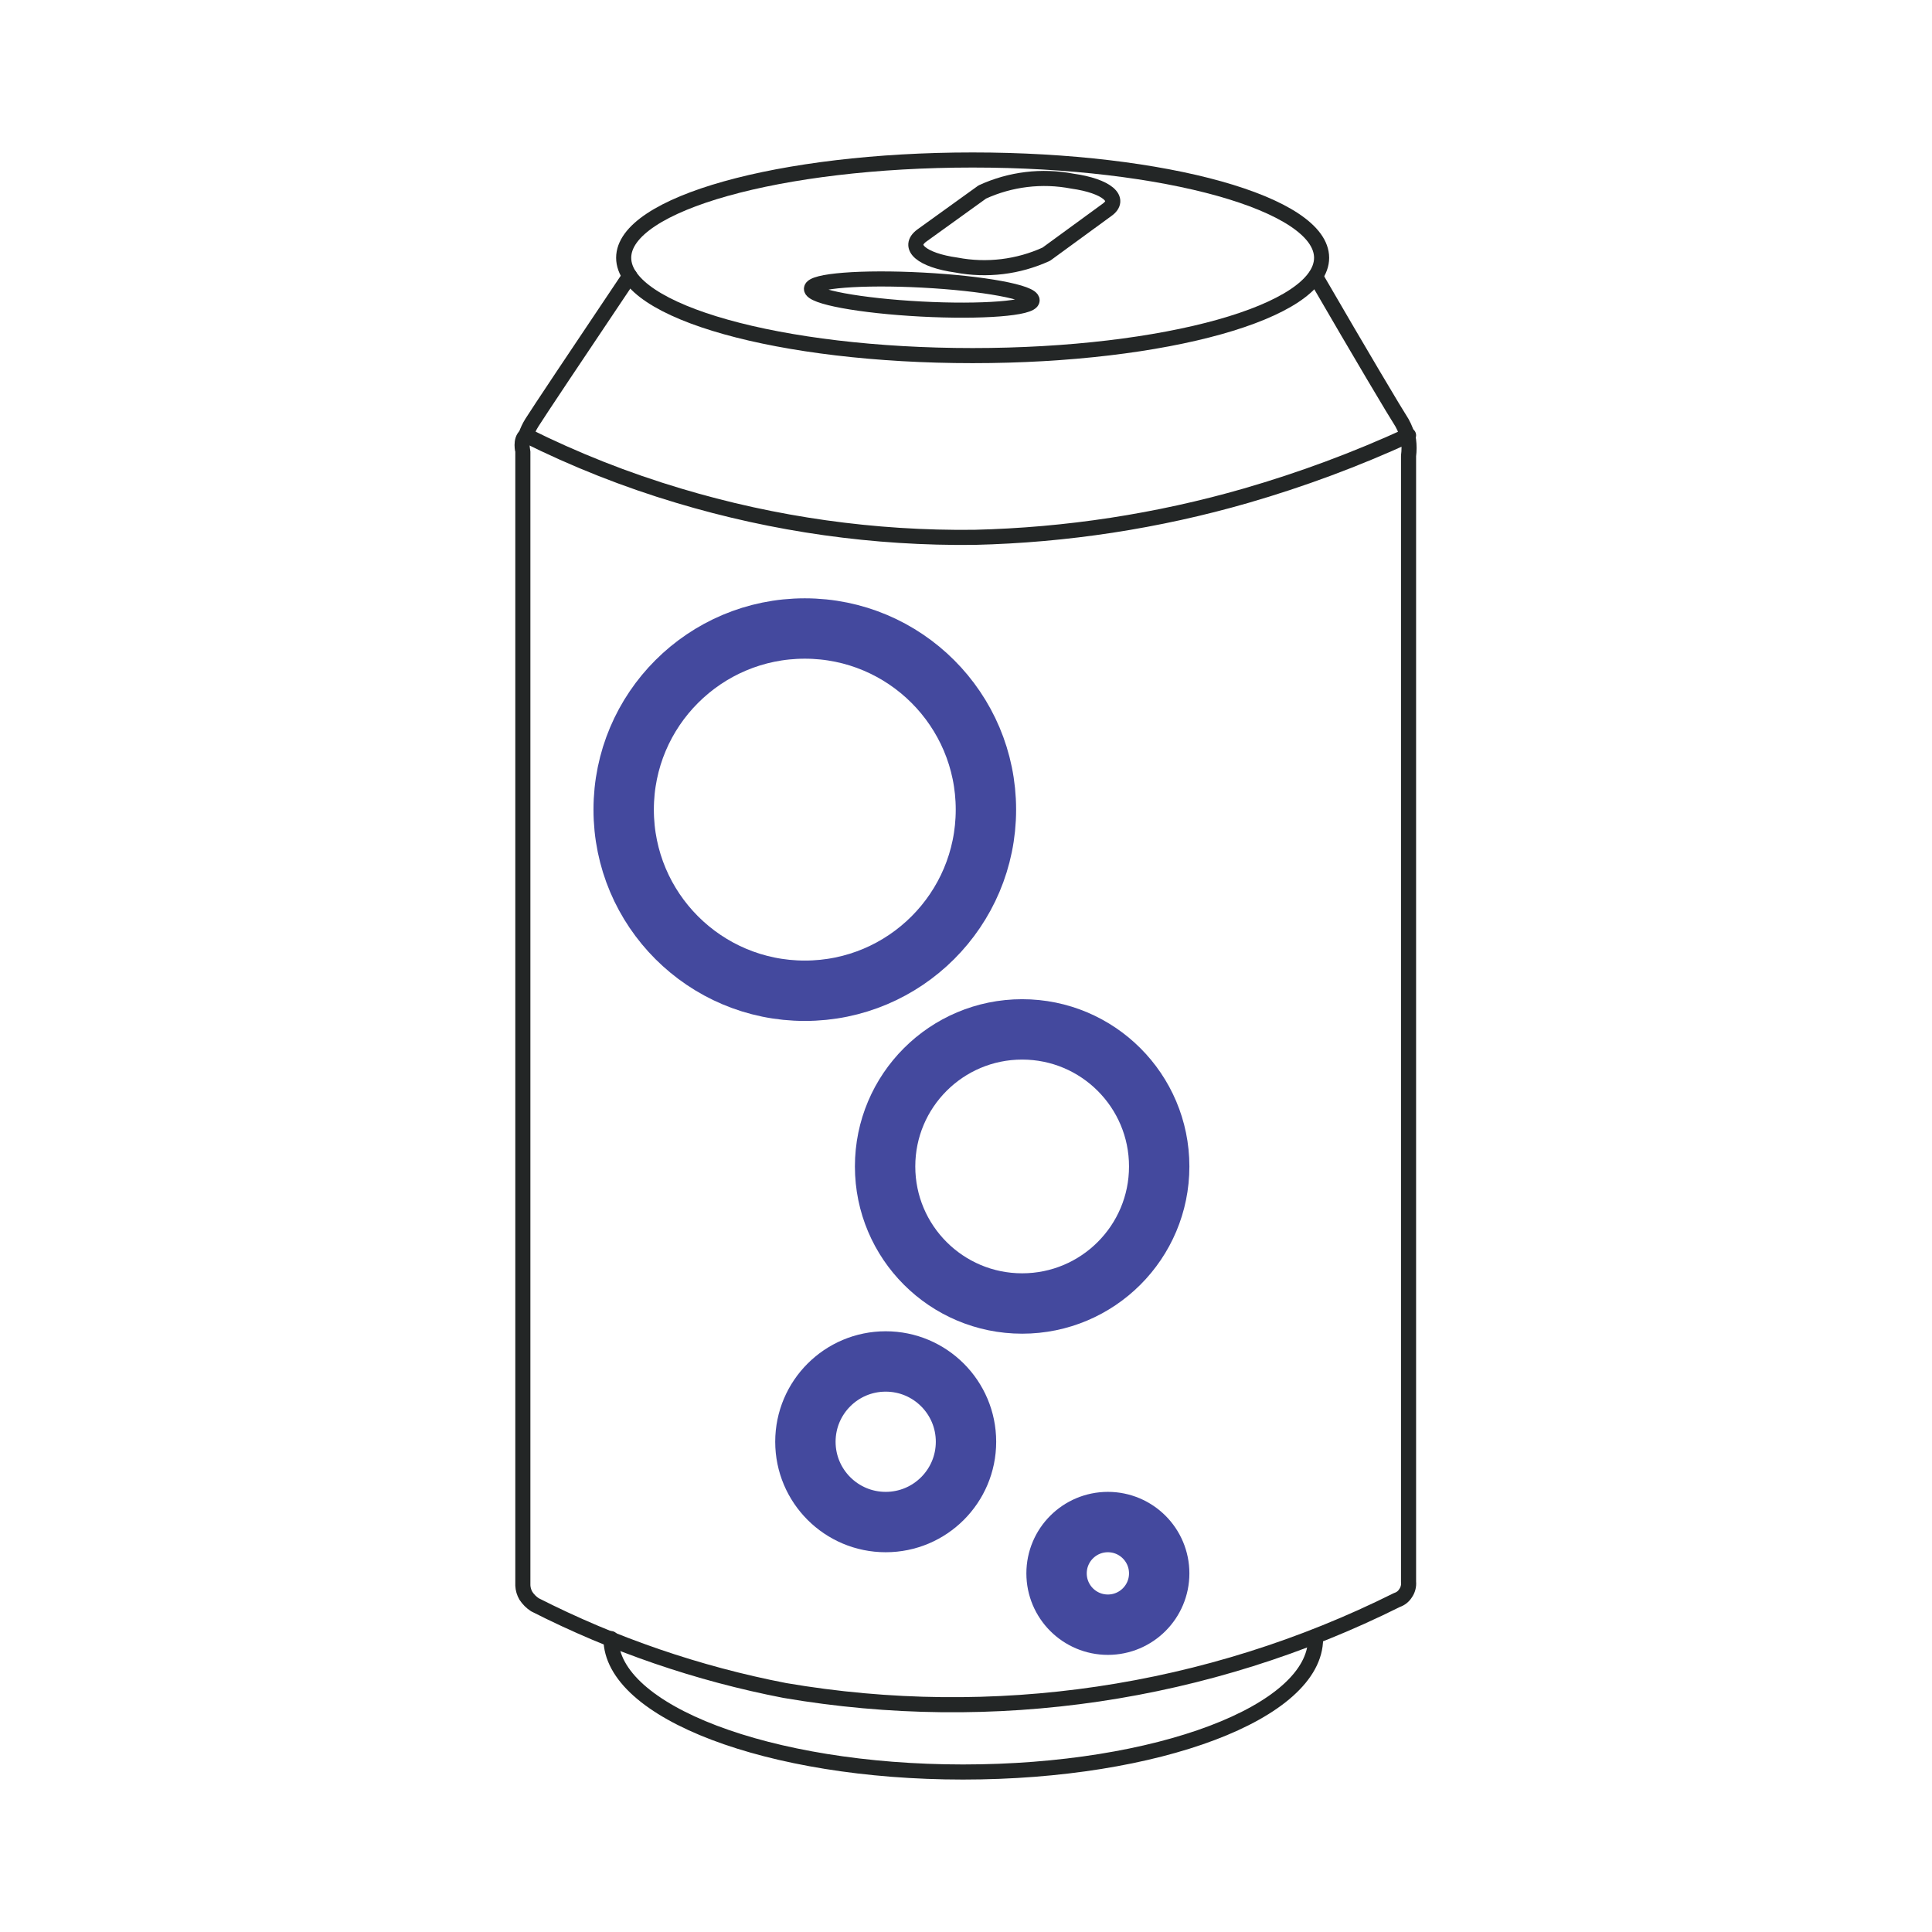
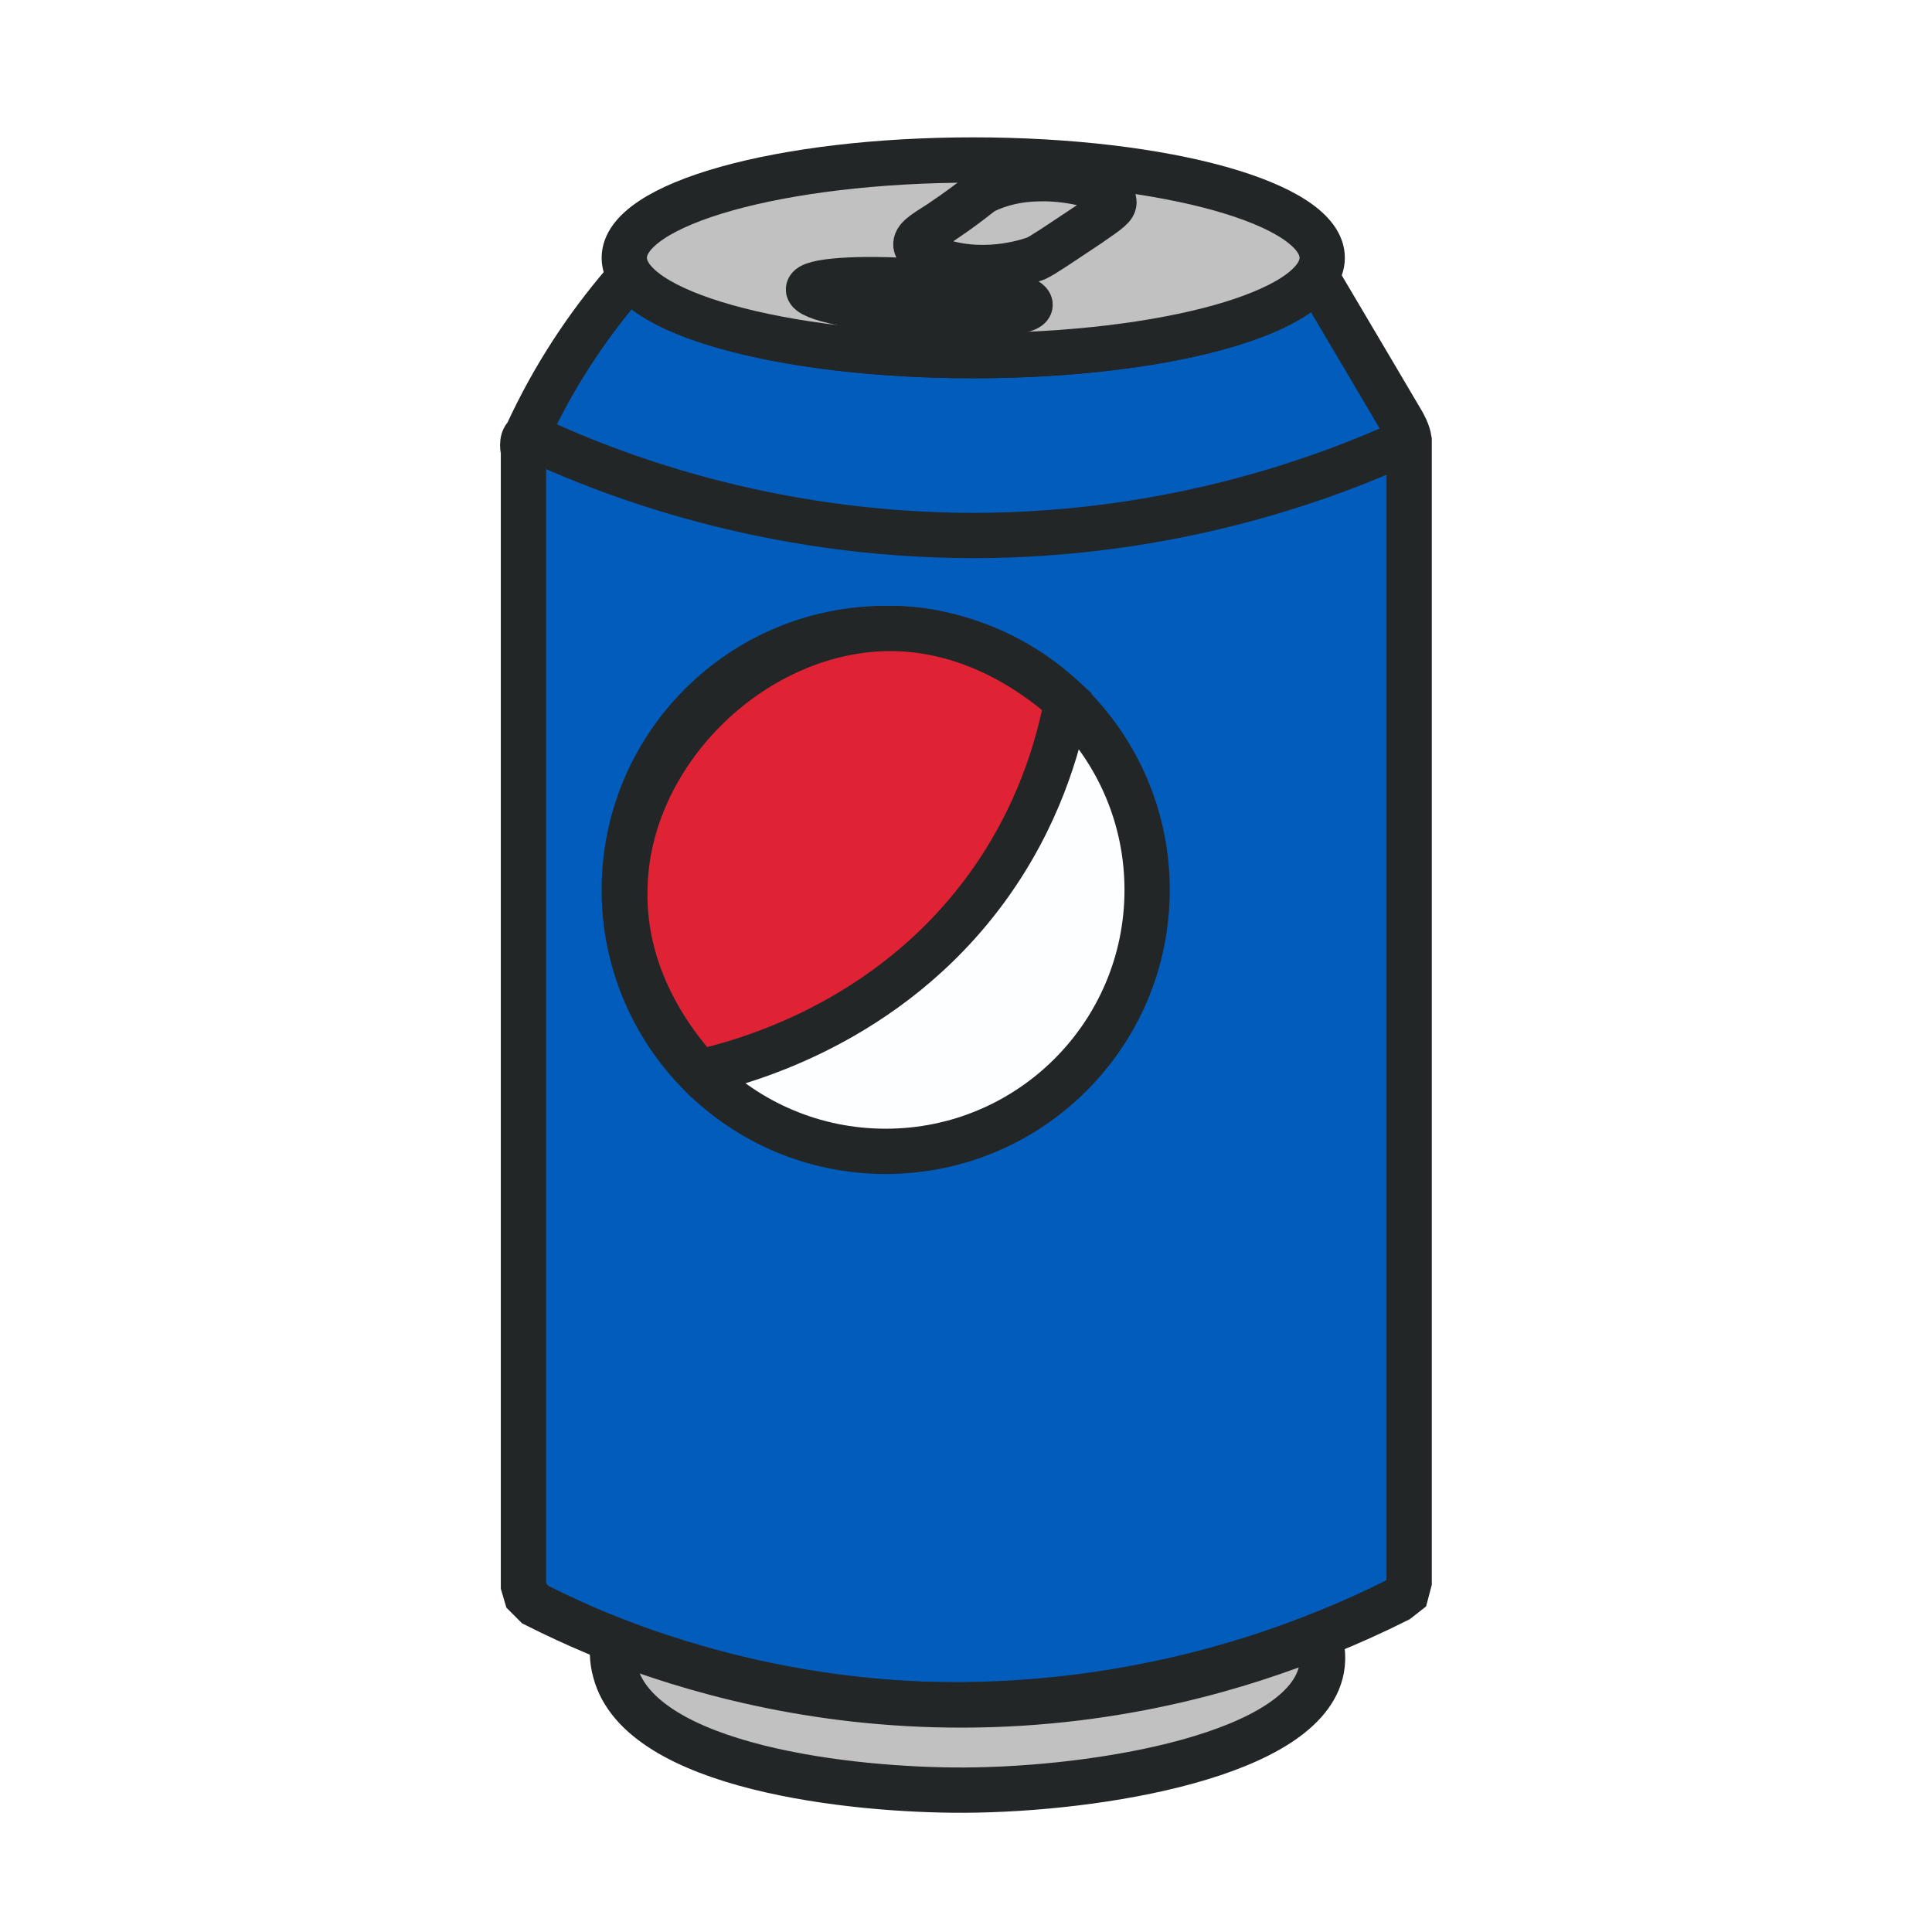
- <svg xmlns="http://www.w3.org/2000/svg" viewBox="0 0 32 32">
-   <g fill="none" stroke-linecap="round" stroke-linejoin="round">
-     <g stroke="#232626" stroke-width="0.25">
-       <path d="M10.43,4.57C9.55,5.88,8.91,6.84,8.81,7a1,1,0,0,0-.1.21h0c-.1.08-.05.26-.05.27s0,7.69,0,18.78a.37.37,0,0,0,.05.17.51.51,0,0,0,.15.15A15.72,15.72,0,0,0,13,28a16.48,16.48,0,0,0,10.14-1.5.26.26,0,0,0,.14-.11.28.28,0,0,0,.05-.19c0-10.75,0-18.45,0-18.65a1,1,0,0,0,0-.26A1.05,1.05,0,0,0,23.22,7c-.11-.17-.67-1.11-1.43-2.42" />
-       <ellipse cx="16.11" cy="4.27" rx="5.78" ry="1.62" />
-       <path d="M8.71,7.21a15.71,15.71,0,0,0,2.53,1,16.36,16.36,0,0,0,4.9.69,17.77,17.77,0,0,0,4.5-.69,19.35,19.35,0,0,0,2.69-1" />
-       <path d="M21.79,27.14c0,1.22-2.62,2.21-5.84,2.21s-5.83-1-5.83-2.21" />
-       <ellipse cx="15.27" cy="4.89" rx="0.24" ry="1.83" transform="translate(9.58 19.87) rotate(-86.98)" />
-       <path d="M18.33,3.48l-1,.73a2.47,2.47,0,0,1-1.49.18h0c-.57-.08-.83-.3-.57-.49l1-.72A2.46,2.46,0,0,1,17.76,3h0C18.33,3.08,18.59,3.3,18.33,3.48Z" />
+ <svg xmlns="http://www.w3.org/2000/svg" width="32px" height="32px" viewBox="0 0 32 32">
+   <g stroke="#232626" stroke-width="0.75" stroke-miterlimit="10">
+     <path fill="#015CBB" d="M23.23,7c-0.1-0.17-0.66-1.12-1.43-2.42h-0.01c-0.52,0.75-2.86,1.31-5.67,1.31c-2.83,0-5.17-0.57-5.68-1.32l0,0       C9.83,5.26,9.27,6.07,8.82,7l-0.1,0.21c-0.1,0.08-0.05,0.26-0.05,0.27s0,7.69,0,18.78l0.05,0.17l0.15,0.15c1.31,0.66,2.7,1.14,4.14,1.42       c3.45,0.59,7.01,0.07,10.14-1.5l0.14-0.11l0.05-0.19c0-10.75,0-18.45,0-18.65V7.29C23.32,7.15,23.24,7.02,23.23,7z" />
+     <circle fill="#FDFEFF" cx="14.67" cy="14.74" r="4.33" />
+     <path fill="#E02235" d="M14.67,10.41c1.54-0.03,2.65,0.9,3,1.21c-0.14,0.74-0.47,1.91-1.32,3.08c-1.65,2.27-4.06,2.9-4.77,3.06       c-0.31-0.34-1.27-1.46-1.23-3.03C10.38,12.49,12.43,10.46,14.67,10.41z" />
+     <path fill="none" d="M8.72,7.21c1.37,0.65,3.97,1.65,7.38,1.66c3.32,0,5.87-0.95,7.24-1.58" />
+     <g>
+       <ellipse fill="#C1C1C1" cx="16.12" cy="4.27" rx="5.78" ry="1.62" />
+       <path fill="#C1C1C1" d="M10.16,27.16c-0.02,0.14-0.03,0.32,0.03,0.53c0.42,1.59,3.94,1.97,5.79,1.96c2.22-0.01,5.65-0.58,5.91-2.01         c0.04-0.22,0-0.41-0.05-0.55c-1.22,0.49-3.26,1.14-5.86,1.15C13.4,28.25,11.38,27.63,10.16,27.16z" />
    </g>
-     <g stroke="#44499E" stroke-width="1">
-       <circle cx="13.33" cy="13.41" r="3" />
-       <circle cx="16.93" cy="19.32" r="2.27" />
-       <circle cx="18.35" cy="26.06" r="0.85" />
-       <circle cx="14.67" cy="23.88" r="1.33" />
-     </g>
+     <ellipse transform="matrix(0.0705 -0.9975 0.9975 0.0705 9.2449 19.7662)" fill="#232626" cx="15.23" cy="4.92" rx="0.26" ry="1.84" />
+     <path fill="none" d="M17.16,4.28c-0.03,0.01-0.77,0.3-1.57,0.05c-0.15-0.05-0.4-0.13-0.42-0.27c-0.01-0.11,0.12-0.19,0.39-0.36       c0.71-0.48,0.62-0.49,0.84-0.58c0.41-0.17,0.77-0.16,0.94-0.16c0.45,0.01,1.09,0.15,1.11,0.38c0.01,0.08-0.07,0.14-0.42,0.38       C17.52,4.06,17.27,4.23,17.16,4.28z" />
  </g>
</svg>
